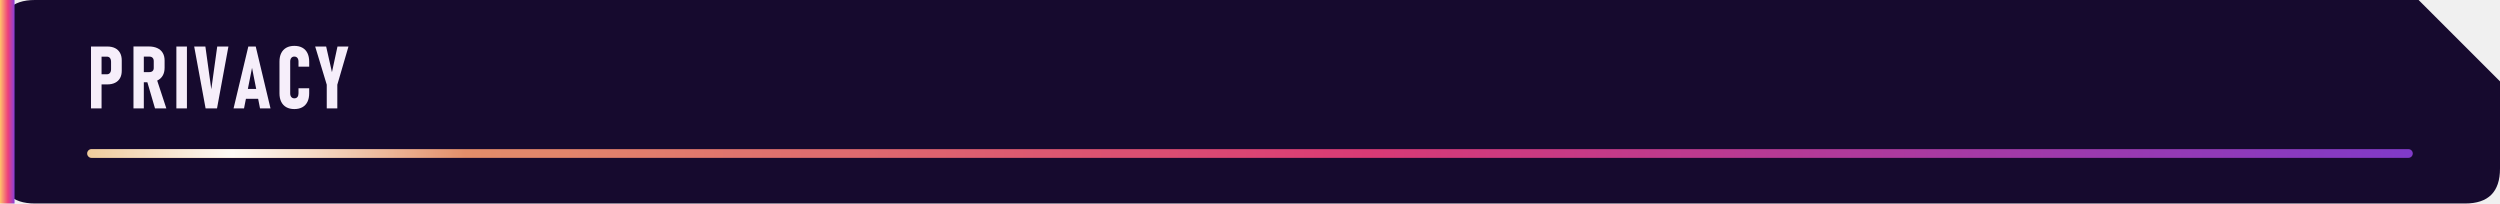
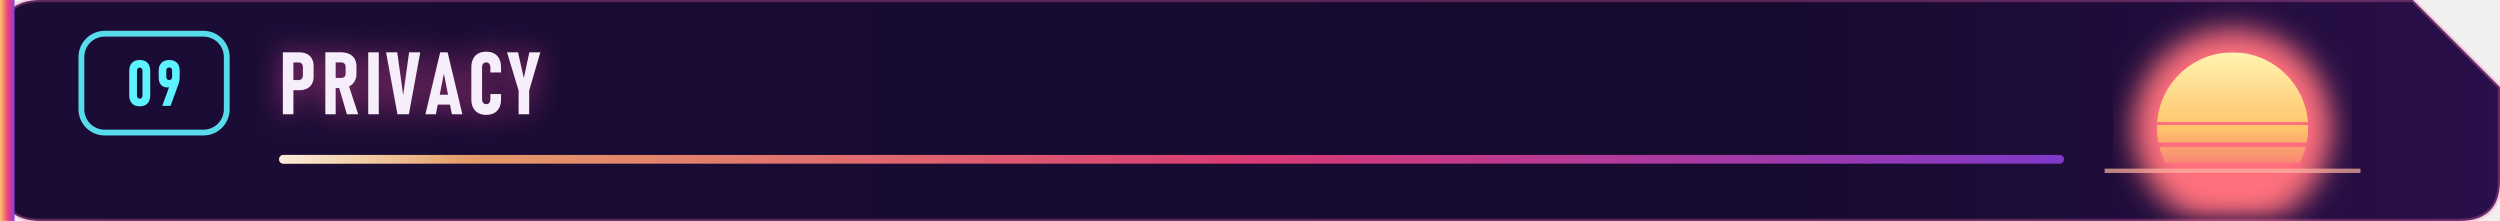
- <svg xmlns="http://www.w3.org/2000/svg" viewBox="0 0 860 70" width="860" height="70" role="img" aria-label="Privacy">
+ <svg xmlns="http://www.w3.org/2000/svg" viewBox="0 0 860 76" width="860" height="76" role="img" aria-label="Privacy">
  <defs>
    <linearGradient id="ink" x1="0" y1="0" x2="1" y2="0">
      <stop offset="0" stop-color="#ffc46b" />
      <stop offset=".55" stop-color="#ee3f7c" />
      <stop offset="1" stop-color="#8b3fd9" />
    </linearGradient>
+     <linearGradient id="sun" x1="0" y1="0" x2="0" y2="1">
+       <stop offset="0" stop-color="#fff3b0" />
+       <stop offset=".5" stop-color="#ffc46b" />
+       <stop offset="1" stop-color="#ee3f7c" />
+     </linearGradient>
+     <linearGradient id="plate" x1="0" y1="0" x2="1" y2="0">
+       <stop offset="0" stop-color="#1b0c36" />
+       <stop offset=".7" stop-color="#160a2e" />
+       <stop offset="1" stop-color="#2a0f4a" />
+     </linearGradient>
    <linearGradient id="shine" x1="0" y1="0" x2="1" y2="0">
      <stop offset="0" stop-color="#fff" stop-opacity="0" />
      <stop offset=".5" stop-color="#fff" stop-opacity=".95" />
      <stop offset="1" stop-color="#fff" stop-opacity="0" />
    </linearGradient>
+     <filter id="glow" x="-10%" y="-60%" width="120%" height="220%">
+       <feGaussianBlur stdDeviation="5" />
+     </filter>
    <clipPath id="line">
-       <rect x="30" y="51.299" width="800" height="3" rx="1.5" />
+       <rect x="96" y="53.299" width="614" height="3" rx="1.5" />
    </clipPath>
+     <mask id="sm">
+       <circle cx="768" cy="44" r="26" fill="#fff" />
+       <rect x="742" y="58" width="52" height="20" fill="#000" />
+       <rect x="742" y="42" width="52" height="1.0" fill="#000" />
+       <rect x="742" y="49" width="52" height="1.6" fill="#000" />
+       <rect x="742" y="56" width="52" height="2.2" fill="#000" />
+       <rect x="742" y="63" width="52" height="2.8" fill="#000" />
+       <rect x="742" y="70" width="52" height="3.4" fill="#000" />
+     </mask>
  </defs>
  <style>
  .run { animation: run 4.5s ease-in-out infinite; }
  @keyframes run { 0% { transform: translateX(-180px); } 55%, 100% { transform: translateX(900px); } }
-   @media (prefers-reduced-motion: reduce) { * { animation: none !important; } }
+   .on { animation: on 1.4s linear both; }
+   @keyframes on { 0% { opacity: 0; } 10% { opacity: .8; } 14% { opacity: .1; } 22% { opacity: 1; } 26% { opacity: .4; } 34%, 100% { opacity: 1; } }
+   .breathe { animation: breathe 4s ease-in-out infinite alternate; } @keyframes breathe { from { opacity: .35; } to { opacity: .8; } }
+   @media (prefers-reduced-motion: reduce) { .run, .up { animation: none !important; } .up { opacity: 1 !important; } }
</style>
-   <path d="M0,12 Q0,0 12,0 H832 L860,28 V58 Q860,70 848,70 H12 Q0,70 0,58 Z" fill="#160a2e" />
-   <rect x="0" y="0" width="5" height="70" fill="url(#ink)" />
-   <g fill="#f6eefa">
-     <path transform="translate(30.0 16.0)" d="M3.003 13.037V9.551H6.768Q7.441 9.551 7.822 9.087Q8.203 8.623 8.203 7.808V5.303Q8.203 4.438 7.83 3.962Q7.458 3.486 6.768 3.486H3.003V0.0H6.87Q8.464 0.0 9.579 0.557Q10.693 1.113 11.287 2.183Q11.88 3.252 11.88 4.775V8.364Q11.88 9.844 11.284 10.891Q10.688 11.938 9.57 12.488Q8.452 13.037 6.87 13.037ZM1.304 21.299V0.0H4.937V21.299ZM17.54 12.29V8.804H21.378Q22.096 8.804 22.491 8.43Q22.887 8.057 22.887 7.397V5.024Q22.887 4.292 22.491 3.882Q22.096 3.472 21.378 3.472H17.54V-0.015H21.158Q22.887 -0.015 24.11 0.549Q25.333 1.113 25.978 2.197Q26.622 3.281 26.622 4.819V7.31Q26.622 8.892 25.978 10.005Q25.333 11.118 24.11 11.704Q22.887 12.29 21.158 12.29ZM15.914 21.299V-0.015H19.474V21.299ZM23.326 21.299 20.499 11.631 23.824 10.957 27.223 21.299ZM34.304 0.0V21.299H30.671V0.0ZM40.726 21.299 36.8 0.0H40.652L42.688 14.707L44.725 0.0H48.577L44.651 21.299ZM50.341 21.299 55.424 0.0H57.973L63.056 21.299H59.452L56.698 7.339L53.944 21.299ZM53.798 17.988V14.59H59.599V17.988ZM71.25 21.519Q69.639 21.519 68.496 20.881Q67.354 20.244 66.746 19.028Q66.138 17.812 66.138 16.099V5.2Q66.138 3.472 66.746 2.263Q67.354 1.055 68.496 0.417Q69.639 -0.22 71.25 -0.22Q72.876 -0.22 74.019 0.417Q75.161 1.055 75.762 2.271Q76.362 3.486 76.362 5.215V6.929H72.686V5.215Q72.686 4.673 72.524 4.285Q72.363 3.896 72.041 3.677Q71.719 3.457 71.25 3.457Q70.591 3.457 70.21 3.918Q69.829 4.38 69.829 5.2V16.099Q69.829 16.919 70.21 17.373Q70.591 17.827 71.25 17.827Q71.953 17.827 72.319 17.366Q72.686 16.904 72.686 16.084V14.37H76.362V16.084Q76.362 17.812 75.762 19.028Q75.161 20.244 74.019 20.881Q72.876 21.519 71.25 21.519ZM89.874 0.0 86.036 13.14V21.299H82.403V13.14L78.419 0.0H82.198L84.19 8.818L86.095 0.0Z" />
+   <path d="M0,14 Q0,0 14,0 H830 L860,30 V62 Q860,76 846,76 H14 Q0,76 0,62 Z" fill="url(#plate)" />
+   <path d="M0,14 Q0,0 14,0 H830 L860,30 V62 Q860,76 846,76 H14 Q0,76 0,62 Z" fill="none" stroke="#ff6fb5" stroke-opacity=".28" stroke-width="1.5" />
+   <rect x="0" y="0" width="5" height="76" fill="url(#ink)" />
+   <circle class="breathe" cx="768" cy="44" r="34" fill="#ff6f7d" filter="url(#glow)" />
+   <rect x="742" y="18" width="52" height="52" fill="url(#sun)" mask="url(#sm)" />
+   <rect x="724" y="58" width="88" height="1.5" fill="#ffb3a0" opacity=".7" />
+   <g class="on">
+     <rect x="28" y="11.6" width="50" height="34" rx="8" fill="none" stroke="#5ef2ff" stroke-width="2" opacity=".9" />
+     <g fill="#5ef2ff" transform="translate(43.5 20.8)">
+       <path transform="translate(0.0 0.0)" d="M4.566 15.78Q2.847 15.78 1.901 14.797Q0.956 13.814 0.956 12.021V3.599Q0.956 1.805 1.902 0.822Q2.848 -0.161 4.565 -0.161Q6.283 -0.161 7.229 0.822Q8.175 1.805 8.175 3.599V12.021Q8.175 13.814 7.229 14.797Q6.284 15.78 4.566 15.78ZM4.569 13.159Q5.006 13.159 5.258 12.858Q5.511 12.558 5.511 12.021V3.599Q5.511 3.062 5.256 2.761Q5.002 2.46 4.569 2.46Q4.136 2.46 3.878 2.761Q3.62 3.062 3.62 3.599V12.021Q3.62 12.558 3.876 12.858Q4.133 13.159 4.569 13.159ZM12.32 15.619 15.145 7.831 15.994 8.218Q15.629 8.723 15.14 9.002Q14.651 9.281 14.135 9.281Q12.685 9.281 11.885 8.384Q11.085 7.487 11.085 5.844V3.545Q11.085 1.783 12.038 0.816Q12.991 -0.15 14.705 -0.15Q16.418 -0.15 17.366 0.806Q18.314 1.762 18.314 3.523V5.575Q18.314 6.811 18.024 7.708Q17.734 8.604 17.358 9.625L15.156 15.619ZM14.703 6.725Q15.177 6.725 15.441 6.439Q15.704 6.153 15.704 5.663V3.464Q15.704 2.922 15.441 2.669Q15.178 2.417 14.704 2.417Q14.232 2.417 13.964 2.668Q13.695 2.919 13.695 3.462V5.672Q13.695 6.161 13.963 6.443Q14.231 6.725 14.703 6.725Z" />
+     </g>
+     <g fill="#ff4fa3" opacity=".55" filter="url(#glow)">
+       <path transform="translate(96.0 18.0)" d="M3.003 13.037V9.551H6.768Q7.441 9.551 7.822 9.087Q8.203 8.623 8.203 7.808V5.303Q8.203 4.438 7.83 3.962Q7.458 3.486 6.768 3.486H3.003V0.0H6.87Q8.464 0.0 9.579 0.557Q10.693 1.113 11.287 2.183Q11.88 3.252 11.88 4.775V8.364Q11.88 9.844 11.284 10.891Q10.688 11.938 9.57 12.488Q8.452 13.037 6.87 13.037ZM1.304 21.299V0.0H4.937V21.299ZM17.54 12.29V8.804H21.378Q22.096 8.804 22.491 8.43Q22.887 8.057 22.887 7.397V5.024Q22.887 4.292 22.491 3.882Q22.096 3.472 21.378 3.472H17.54V-0.015H21.158Q22.887 -0.015 24.11 0.549Q25.333 1.113 25.978 2.197Q26.622 3.281 26.622 4.819V7.31Q26.622 8.892 25.978 10.005Q25.333 11.118 24.11 11.704Q22.887 12.29 21.158 12.29ZM15.914 21.299V-0.015H19.474V21.299ZM23.326 21.299 20.499 11.631 23.824 10.957 27.223 21.299ZM34.304 0.0V21.299H30.671V0.0ZM40.726 21.299 36.8 0.0H40.652L42.688 14.707L44.725 0.0H48.577L44.651 21.299ZM50.341 21.299 55.424 0.0H57.973L63.056 21.299H59.452L56.698 7.339L53.944 21.299ZM53.798 17.988V14.59H59.599V17.988ZM71.25 21.519Q69.639 21.519 68.496 20.881Q67.354 20.244 66.746 19.028Q66.138 17.812 66.138 16.099V5.2Q66.138 3.472 66.746 2.263Q67.354 1.055 68.496 0.417Q69.639 -0.22 71.25 -0.22Q72.876 -0.22 74.019 0.417Q75.161 1.055 75.762 2.271Q76.362 3.486 76.362 5.215V6.929H72.686V5.215Q72.686 4.673 72.524 4.285Q72.363 3.896 72.041 3.677Q71.719 3.457 71.25 3.457Q70.591 3.457 70.21 3.918Q69.829 4.38 69.829 5.2V16.099Q69.829 16.919 70.21 17.373Q70.591 17.827 71.25 17.827Q71.953 17.827 72.319 17.366Q72.686 16.904 72.686 16.084V14.37H76.362V16.084Q76.362 17.812 75.762 19.028Q75.161 20.244 74.019 20.881Q72.876 21.519 71.25 21.519ZM89.874 0.0 86.036 13.14V21.299H82.403V13.14L78.419 0.0H82.198L84.19 8.818L86.095 0.0Z" />
+     </g>
+     <g fill="#f6eefa">
+       <path transform="translate(96.0 18.0)" d="M3.003 13.037V9.551H6.768Q7.441 9.551 7.822 9.087Q8.203 8.623 8.203 7.808V5.303Q8.203 4.438 7.83 3.962Q7.458 3.486 6.768 3.486H3.003V0.0H6.87Q8.464 0.0 9.579 0.557Q10.693 1.113 11.287 2.183Q11.88 3.252 11.88 4.775V8.364Q11.88 9.844 11.284 10.891Q10.688 11.938 9.57 12.488Q8.452 13.037 6.87 13.037ZM1.304 21.299V0.0H4.937V21.299ZM17.54 12.29V8.804H21.378Q22.096 8.804 22.491 8.43Q22.887 8.057 22.887 7.397V5.024Q22.887 4.292 22.491 3.882Q22.096 3.472 21.378 3.472H17.54V-0.015H21.158Q22.887 -0.015 24.11 0.549Q25.333 1.113 25.978 2.197Q26.622 3.281 26.622 4.819V7.31Q26.622 8.892 25.978 10.005Q25.333 11.118 24.11 11.704Q22.887 12.29 21.158 12.29ZM15.914 21.299V-0.015H19.474V21.299ZM23.326 21.299 20.499 11.631 23.824 10.957 27.223 21.299ZM34.304 0.0V21.299H30.671V0.0ZM40.726 21.299 36.8 0.0H40.652L42.688 14.707L44.725 0.0H48.577L44.651 21.299ZM50.341 21.299 55.424 0.0H57.973L63.056 21.299H59.452L56.698 7.339L53.944 21.299ZM53.798 17.988V14.59H59.599V17.988ZM71.25 21.519Q69.639 21.519 68.496 20.881Q67.354 20.244 66.746 19.028Q66.138 17.812 66.138 16.099V5.2Q66.138 3.472 66.746 2.263Q67.354 1.055 68.496 0.417Q69.639 -0.22 71.25 -0.22Q72.876 -0.22 74.019 0.417Q75.161 1.055 75.762 2.271Q76.362 3.486 76.362 5.215V6.929H72.686V5.215Q72.686 4.673 72.524 4.285Q72.363 3.896 72.041 3.677Q71.719 3.457 71.25 3.457Q70.591 3.457 70.21 3.918Q69.829 4.38 69.829 5.2V16.099Q69.829 16.919 70.21 17.373Q70.591 17.827 71.25 17.827Q71.953 17.827 72.319 17.366Q72.686 16.904 72.686 16.084V14.37H76.362V16.084Q76.362 17.812 75.762 19.028Q75.161 20.244 74.019 20.881Q72.876 21.519 71.25 21.519ZM89.874 0.0 86.036 13.14V21.299H82.403V13.14L78.419 0.0H82.198L84.19 8.818L86.095 0.0Z" />
+     </g>
  </g>
-   <rect x="30" y="51.299" width="800" height="3" rx="1.5" fill="url(#ink)" opacity=".9" />
+   <rect x="96" y="53.299" width="614" height="3" rx="1.5" fill="url(#ink)" opacity=".9" />
  <g clip-path="url(#line)">
-     <rect class="run" x="0" y="49.299" width="160" height="7" fill="url(#shine)" />
+     <rect class="run" x="0" y="51.299" width="160" height="7" fill="url(#shine)" />
  </g>
</svg>
